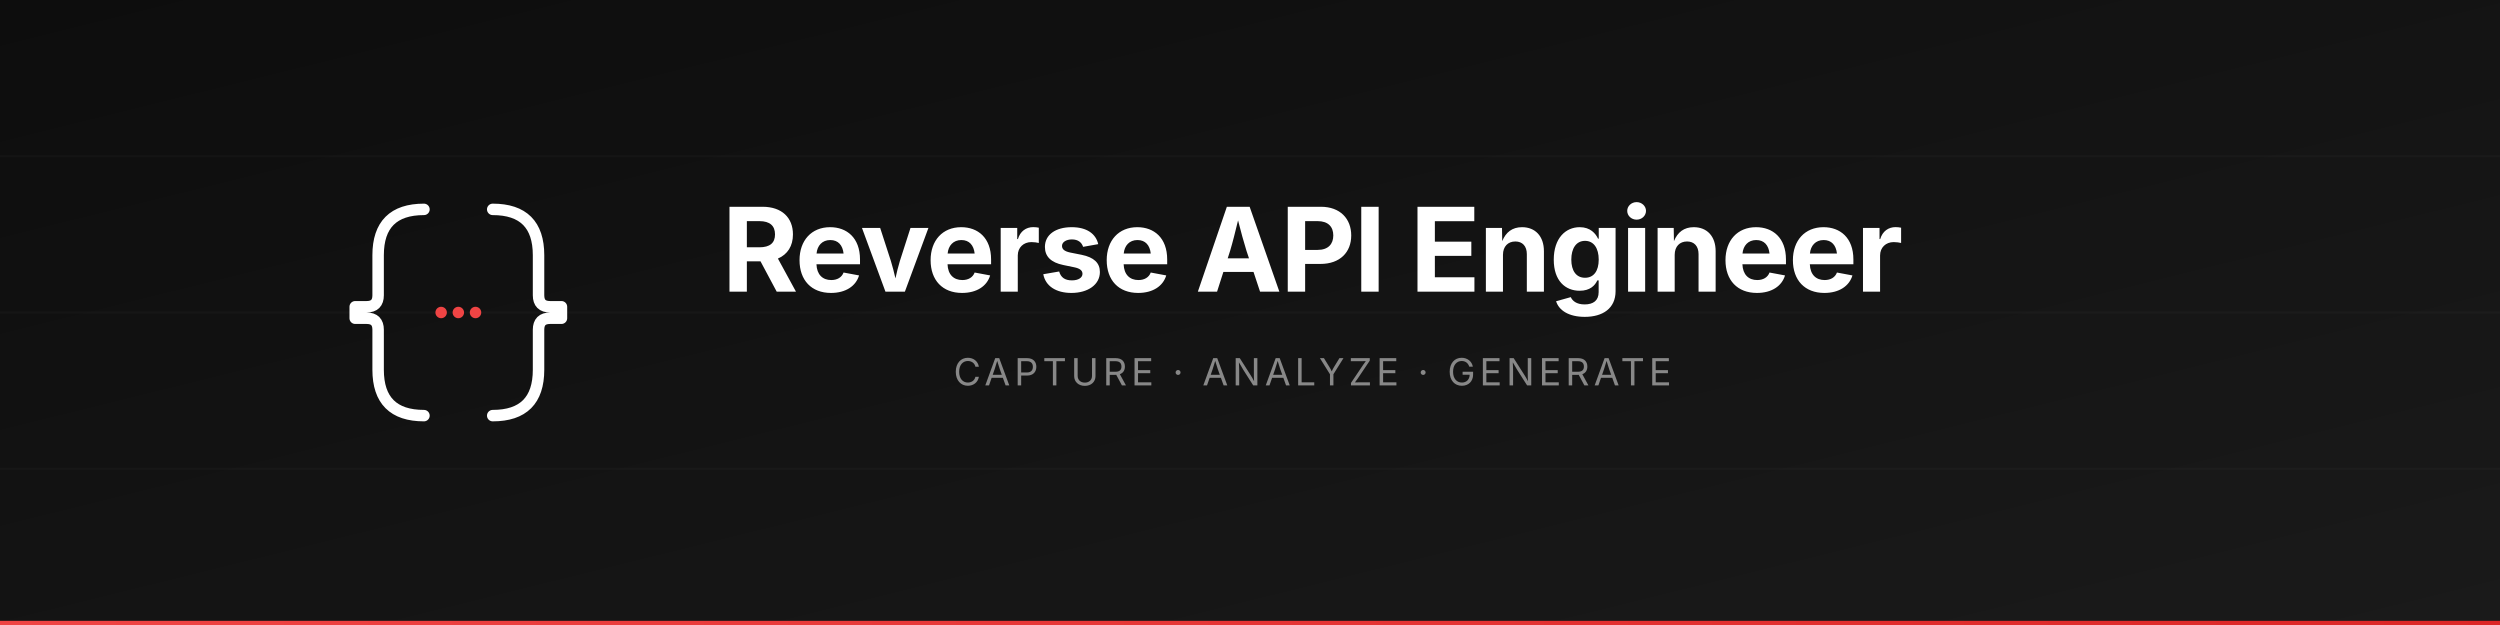
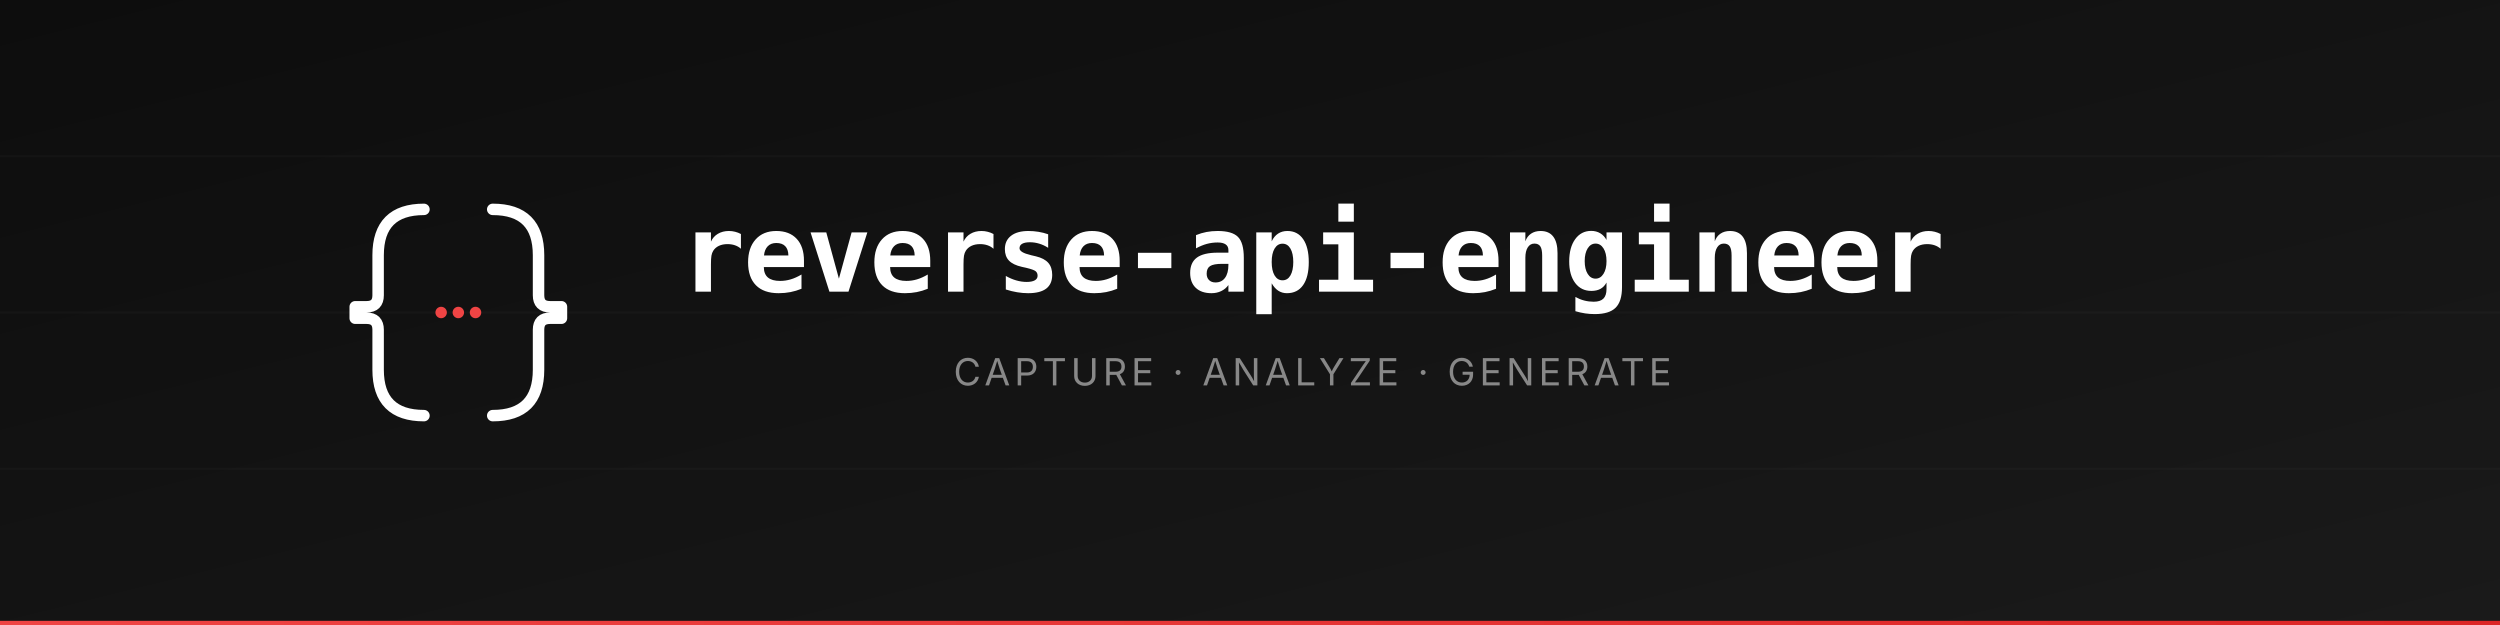
<svg xmlns="http://www.w3.org/2000/svg" width="1200" height="300" viewBox="0 0 1200 300">
  <defs>
    <linearGradient id="bgGrad" x1="0%" y1="0%" x2="100%" y2="100%">
      <stop offset="0%" style="stop-color:#0d0d0d;stop-opacity:1" />
      <stop offset="100%" style="stop-color:#1a1a1a;stop-opacity:1" />
    </linearGradient>
    <linearGradient id="accentGrad" x1="0%" y1="0%" x2="100%" y2="0%">
      <stop offset="0%" style="stop-color:#ef4444;stop-opacity:1" />
      <stop offset="100%" style="stop-color:#dc2626;stop-opacity:1" />
    </linearGradient>
  </defs>
  <rect width="1200" height="300" fill="url(#bgGrad)" />
  <g opacity="0.02">
    <line x1="0" y1="75" x2="1200" y2="75" stroke="#fff" stroke-width="1" />
    <line x1="0" y1="150" x2="1200" y2="150" stroke="#fff" stroke-width="1" />
    <line x1="0" y1="225" x2="1200" y2="225" stroke="#fff" stroke-width="1" />
  </g>
  <g transform="translate(600, 150)">
    <g transform="translate(-380, 0) scale(0.55)">
      <path d="M -30 -90                Q -50 -90 -60 -80                Q -70 -70 -70 -50                L -70 -15                Q -70 -5 -80 -5                L -90 -5                L -90 5                L -80 5                Q -70 5 -70 15                L -70 50                Q -70 70 -60 80                Q -50 90 -30 90" fill="none" stroke="#ffffff" stroke-width="10" stroke-linecap="round" stroke-linejoin="round" />
      <path d="M 30 -90                Q 50 -90 60 -80                Q 70 -70 70 -50                L 70 -15                Q 70 -5 80 -5                L 90 -5                L 90 5                L 80 5                Q 70 5 70 15                L 70 50                Q 70 70 60 80                Q 50 90 30 90" fill="none" stroke="#ffffff" stroke-width="10" stroke-linecap="round" stroke-linejoin="round" />
      <circle cx="-15" cy="0" r="5" fill="#ef4444" />
      <circle cx="0" cy="0" r="5" fill="#ef4444" />
      <circle cx="15" cy="0" r="5" fill="#ef4444" />
    </g>
-     <text x="30" y="-10" font-family="system-ui, -apple-system, 'Segoe UI', sans-serif" font-size="56" font-weight="700" fill="#ffffff" text-anchor="middle" letter-spacing="-1">
-       Reverse API Engineer
+     <text x="30" y="-10" font-family="'SF Mono', 'Monaco', 'Consolas', monospace" font-size="52" font-weight="600" fill="#ffffff" text-anchor="middle" letter-spacing="-1">
+       reverse-api-engineer
    </text>
    <text x="30" y="35" font-family="system-ui, -apple-system, 'Segoe UI', sans-serif" font-size="18" fill="#888888" text-anchor="middle" letter-spacing="2">
      CAPTURE · ANALYZE · GENERATE
    </text>
  </g>
  <rect x="0" y="298" width="1200" height="2" fill="url(#accentGrad)" />
</svg>
